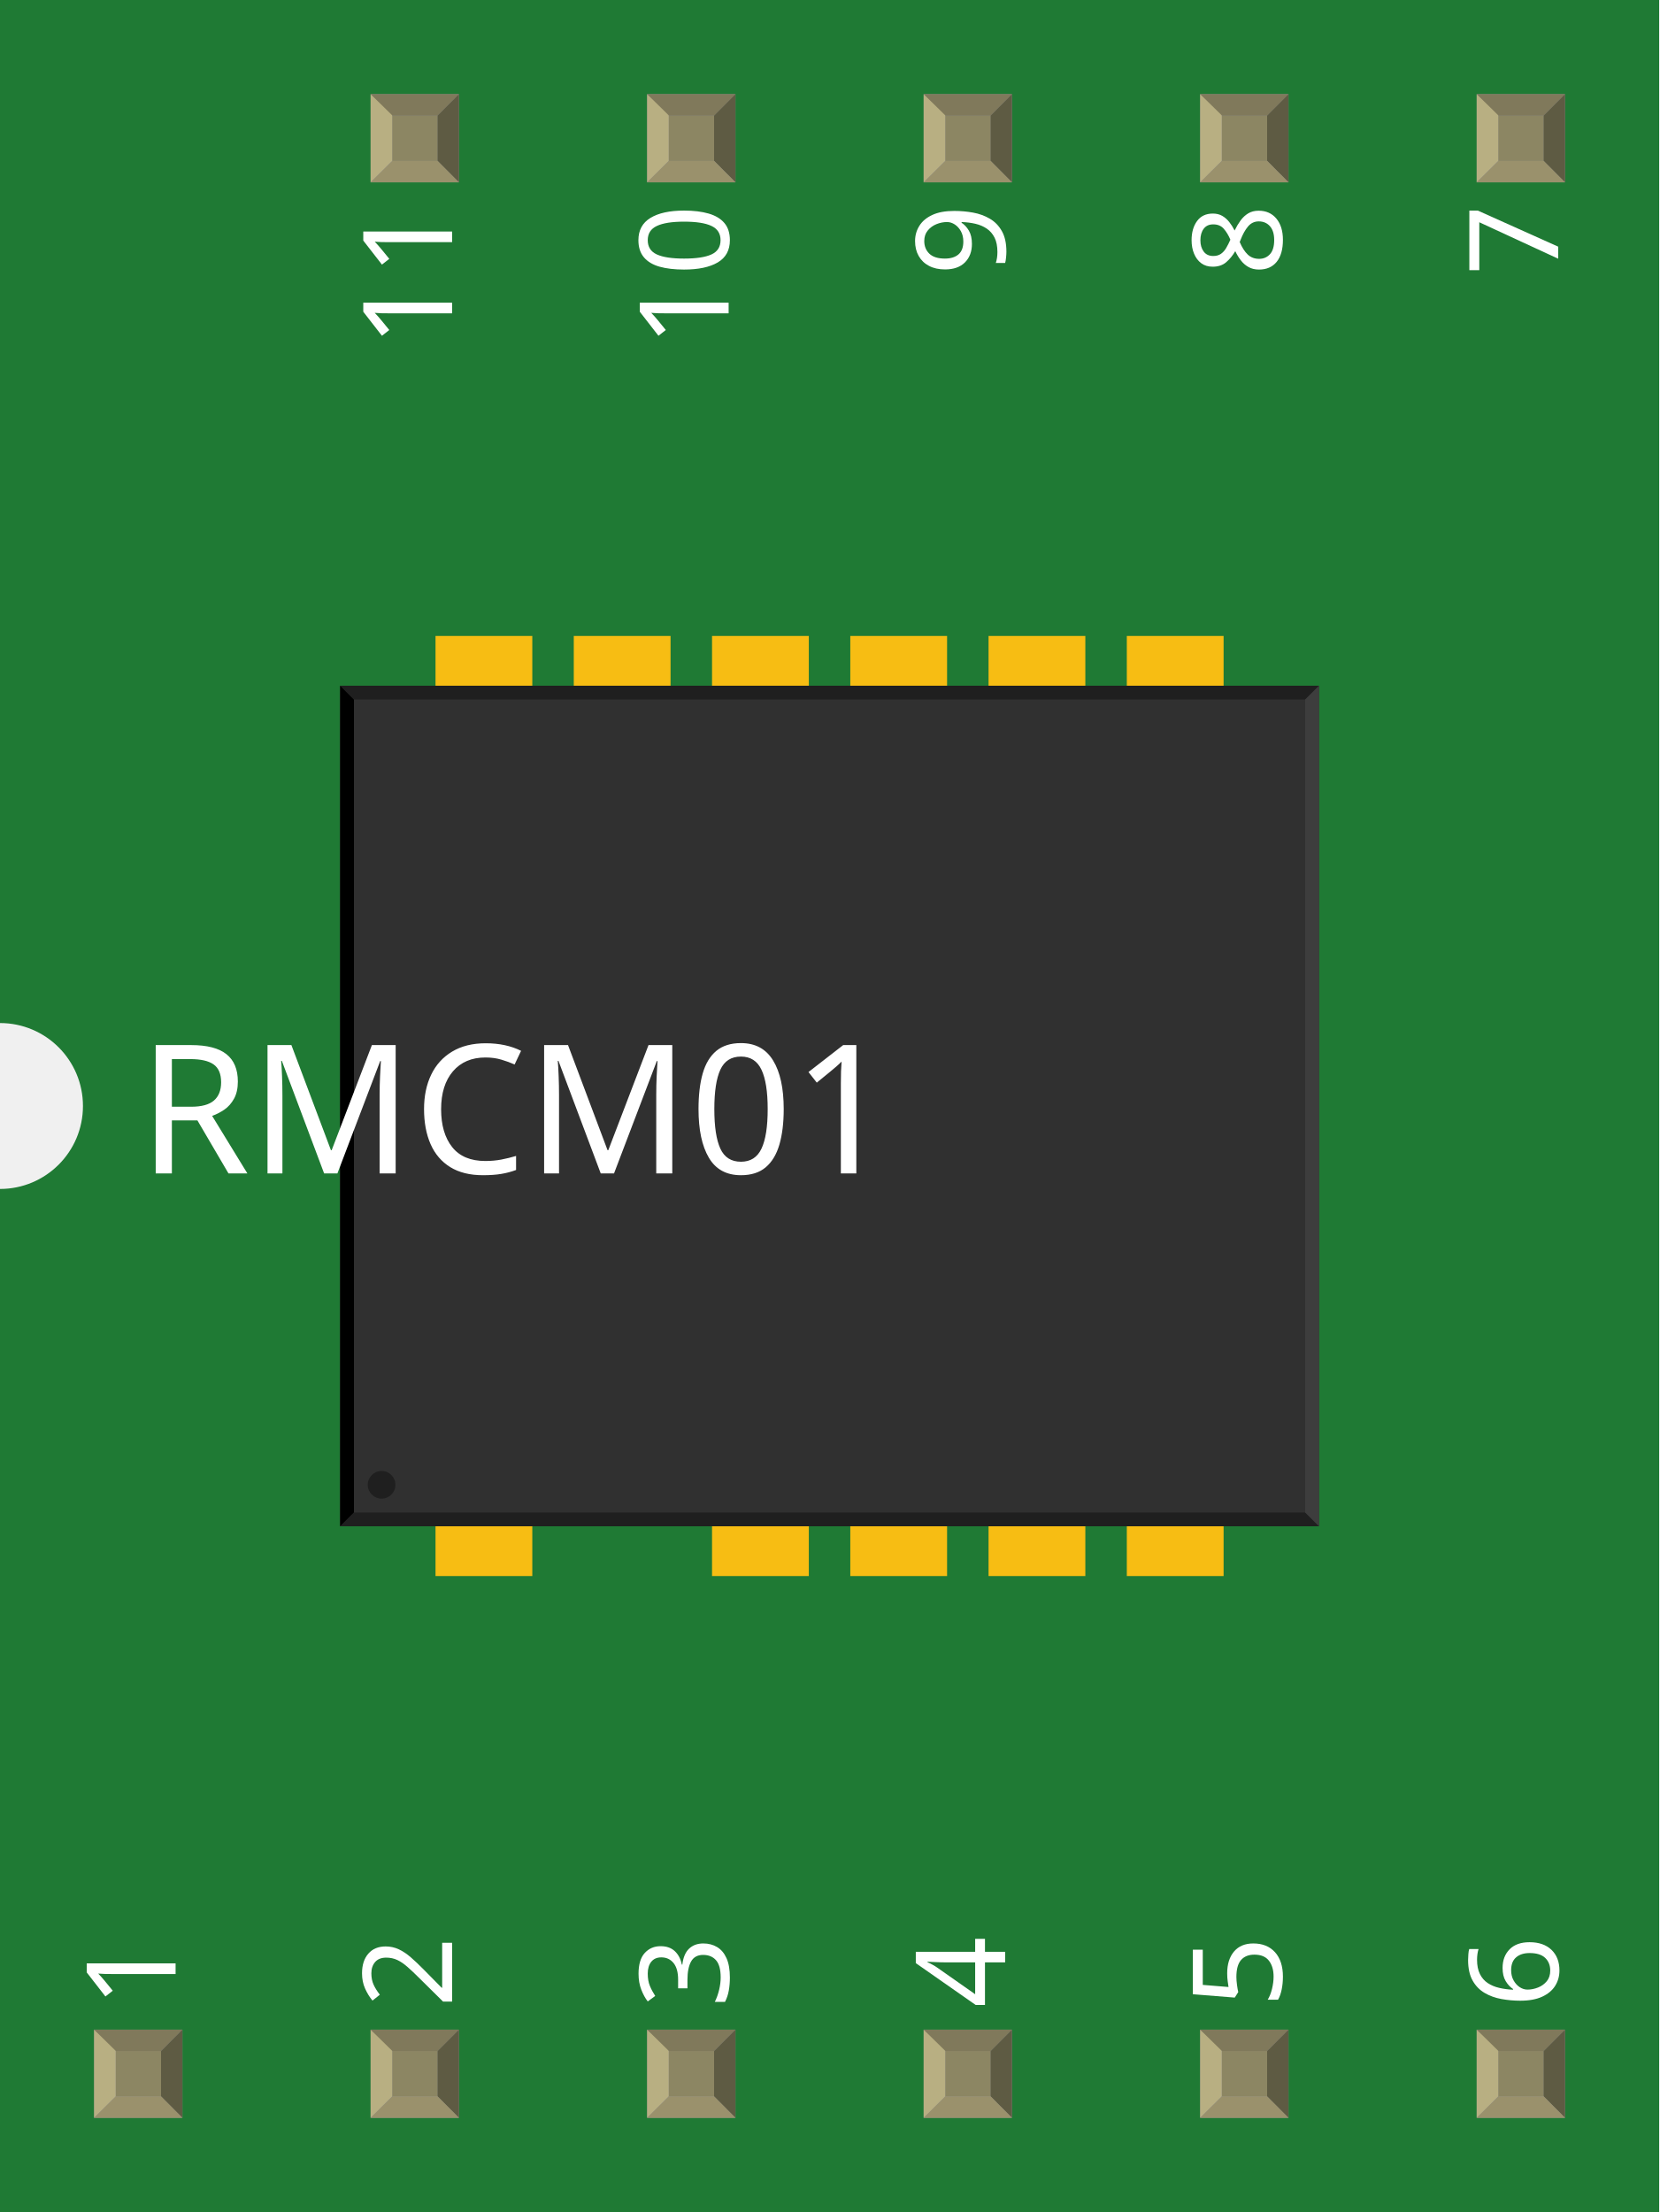
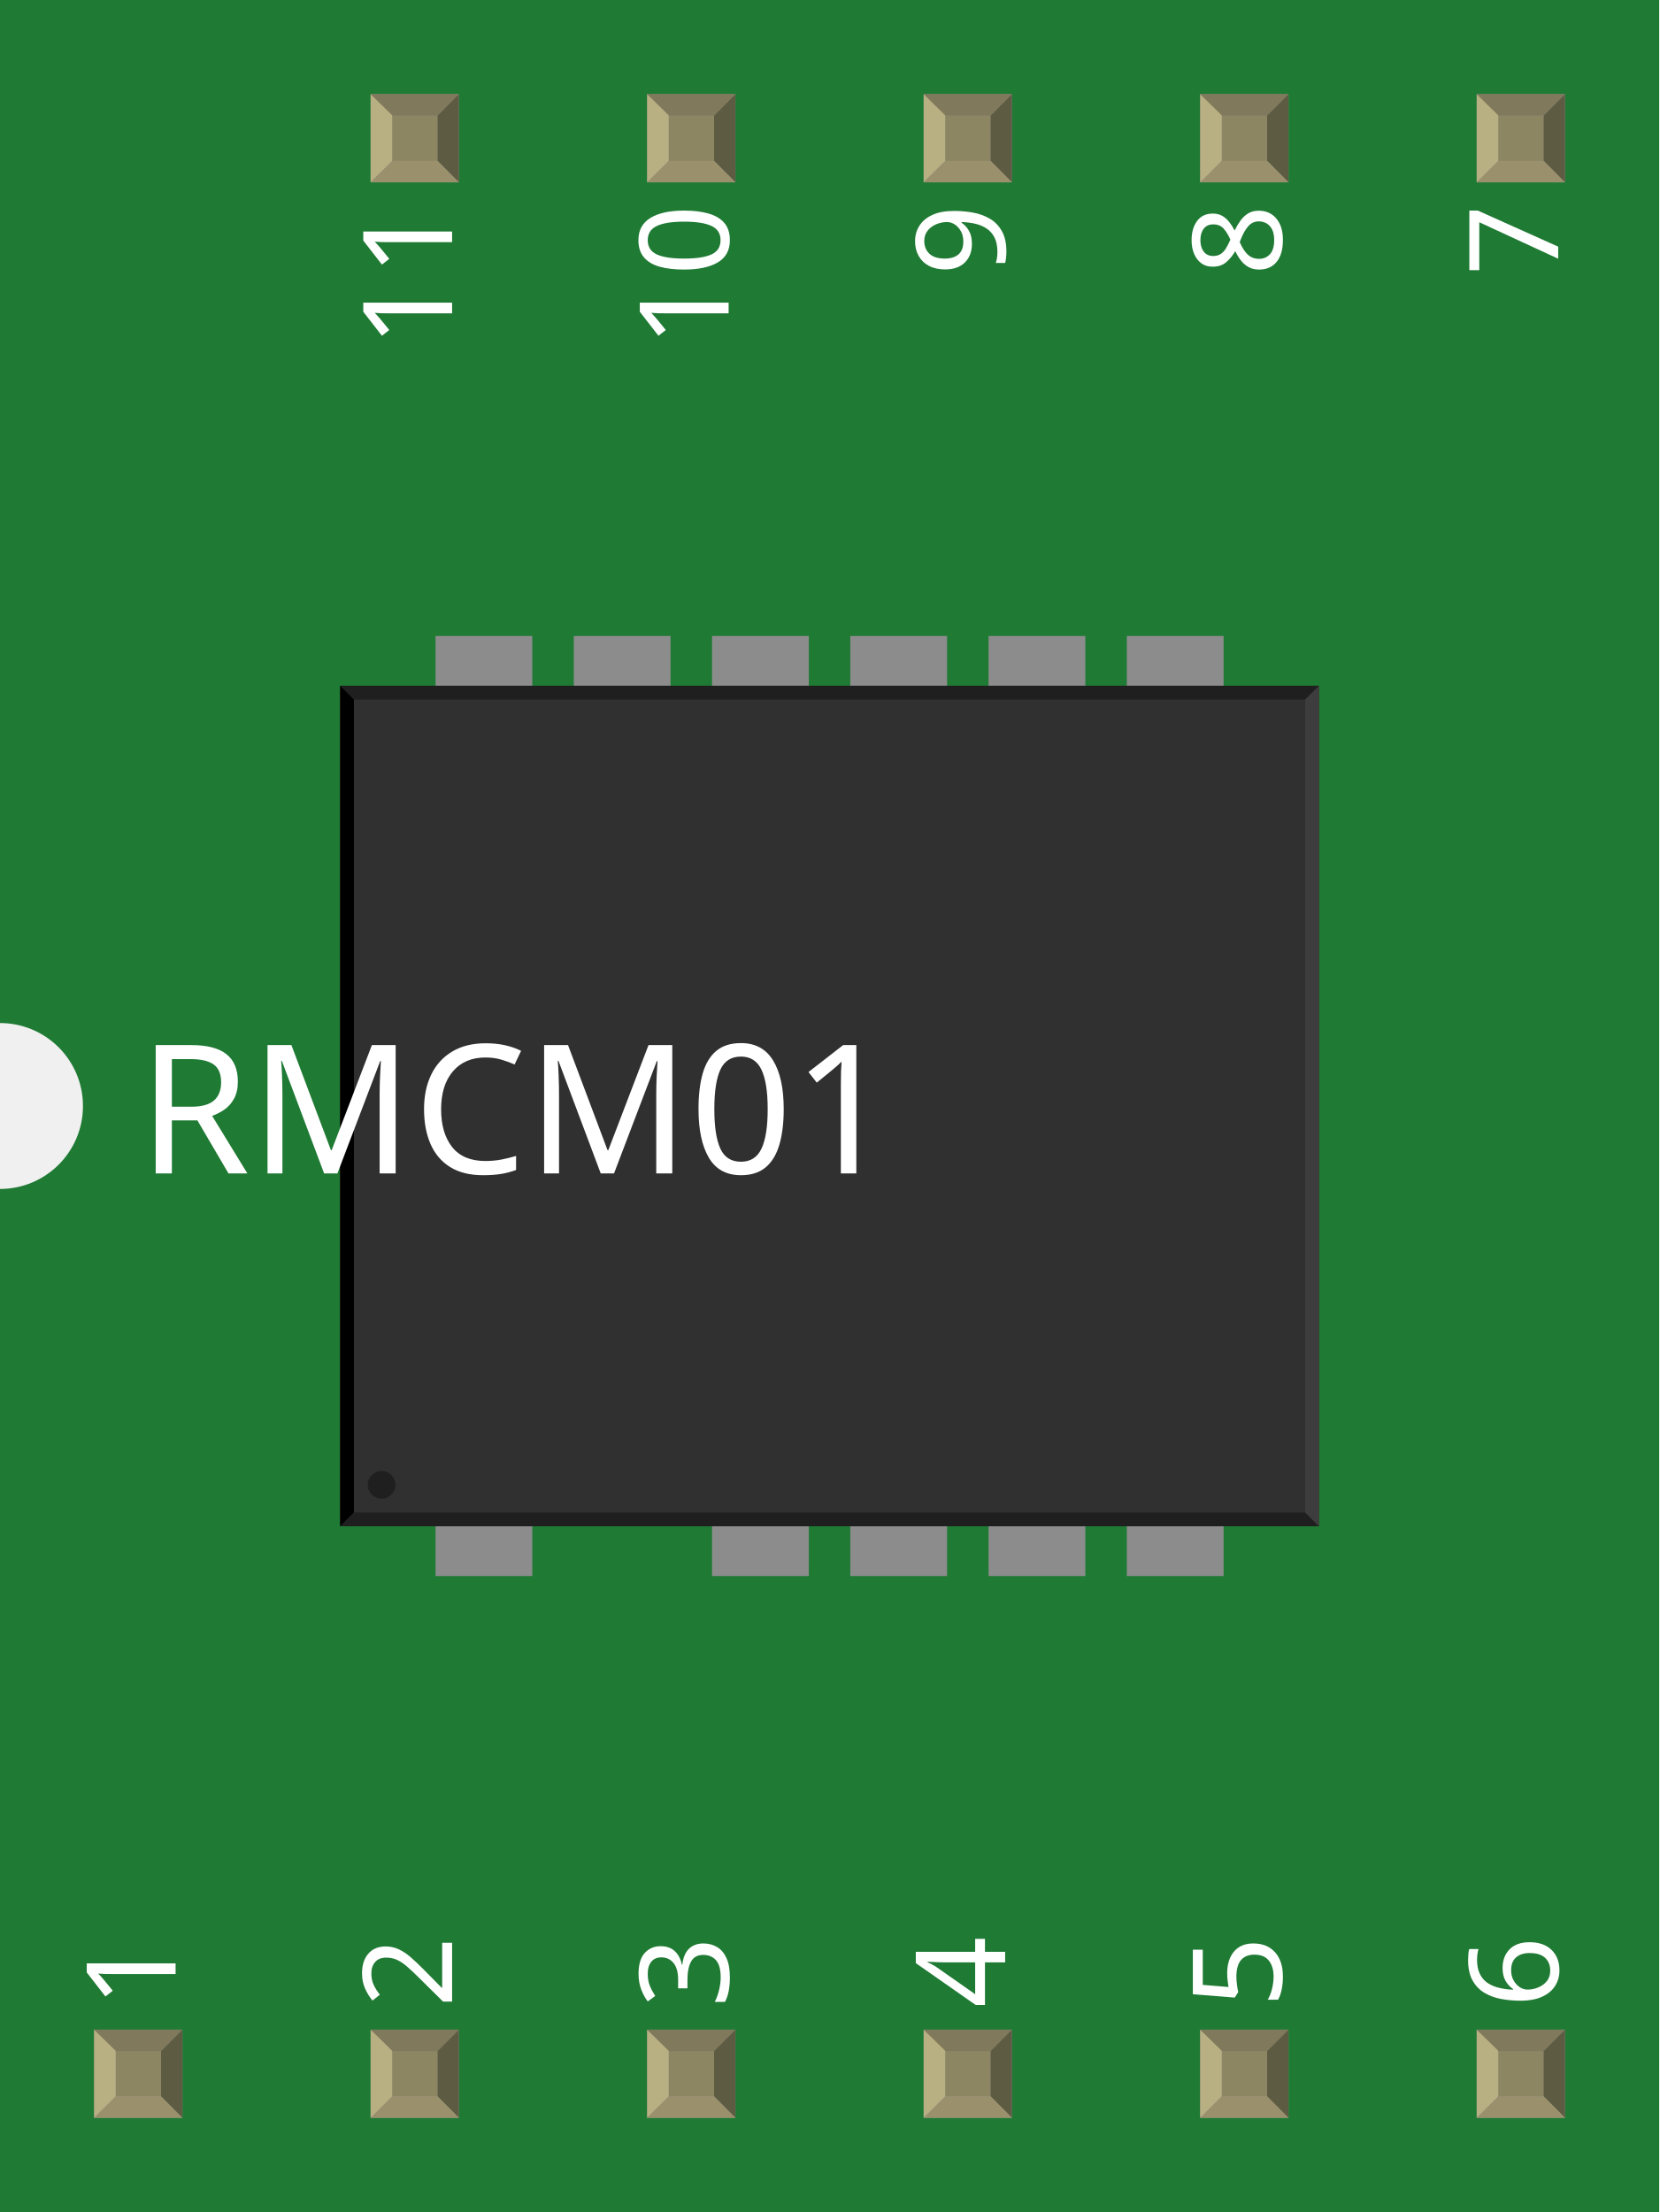
<svg xmlns="http://www.w3.org/2000/svg" width="0.6in" x="0in" version="1.2" y="0in" height="0.8in" viewBox="0 0 600 800" baseProfile="tiny">
  <g id="breadboard">
    <g id="icon">
      <path fill="#1F7A34" stroke="none" stroke-width="0" d="M0,0L0,370A30,30 0 0 1 0,430L0,800L600,800L600,0L0,0z" />
      <g transform="translate(-54,60)">
        <g transform="matrix(0.5, 0, 0, 0.5, 177, 170)">
-           <rect width="70" x="69" y="0" fill="#F7BD13" connectorname="1" height="80" stroke="none" stroke-linecap="round" stroke-width="0" />
-           <rect width="70" x="169" y="0" fill="#F7BD13" connectorname="2" height="80" stroke="none" stroke-linecap="round" stroke-width="0" />
-           <rect width="70" x="269" y="0" fill="#F7BD13" connectorname="3" height="80" stroke="none" stroke-linecap="round" stroke-width="0" />
-           <rect width="70" x="369" y="0" fill="#F7BD13" connectorname="4" height="80" stroke="none" stroke-linecap="round" stroke-width="0" />
-           <rect width="70" x="469" y="0" fill="#F7BD13" connectorname="5" height="80" stroke="none" stroke-linecap="round" stroke-width="0" />
-           <rect width="70" x="569" y="0" fill="#F7BD13" connectorname="6" height="80" stroke="none" stroke-linecap="round" stroke-width="0" />
-           <rect width="70" x="569" y="600" fill="#F7BD13" connectorname="7" height="80" stroke="none" stroke-linecap="round" stroke-width="0" />
-           <rect width="70" x="469" y="600" fill="#F7BD13" connectorname="8" height="80" stroke="none" stroke-linecap="round" stroke-width="0" />
-           <rect width="70" x="369" y="600" fill="#F7BD13" connectorname="9" height="80" stroke="none" stroke-linecap="round" stroke-width="0" />
-           <rect width="70" x="269" y="600" fill="#F7BD13" connectorname="10" height="80" stroke="none" stroke-linecap="round" stroke-width="0" />
-           <rect width="70" x="69" y="600" fill="#F7BD13" connectorname="11" height="80" stroke="none" stroke-linecap="round" stroke-width="0" />
+           <rect width="70" x="69" y="0" fill="#8c8c8c" connectorname="1" height="80" stroke="none" stroke-linecap="round" stroke-width="0" />
+           <rect width="70" x="169" y="0" fill="#8c8c8c" connectorname="2" height="80" stroke="none" stroke-linecap="round" stroke-width="0" />
+           <rect width="70" x="269" y="0" fill="#8c8c8c" connectorname="3" height="80" stroke="none" stroke-linecap="round" stroke-width="0" />
+           <rect width="70" x="369" y="0" fill="#8c8c8c" connectorname="4" height="80" stroke="none" stroke-linecap="round" stroke-width="0" />
+           <rect width="70" x="469" y="0" fill="#8c8c8c" connectorname="5" height="80" stroke="none" stroke-linecap="round" stroke-width="0" />
+           <rect width="70" x="569" y="0" fill="#8c8c8c" connectorname="6" height="80" stroke="none" stroke-linecap="round" stroke-width="0" />
+           <rect width="70" x="569" y="600" fill="#8c8c8c" connectorname="7" height="80" stroke="none" stroke-linecap="round" stroke-width="0" />
+           <rect width="70" x="469" y="600" fill="#8c8c8c" connectorname="8" height="80" stroke="none" stroke-linecap="round" stroke-width="0" />
+           <rect width="70" x="369" y="600" fill="#8c8c8c" connectorname="9" height="80" stroke="none" stroke-linecap="round" stroke-width="0" />
+           <rect width="70" x="269" y="600" fill="#8c8c8c" connectorname="10" height="80" stroke="none" stroke-linecap="round" stroke-width="0" />
+           <rect width="70" x="69" y="600" fill="#8c8c8c" connectorname="11" height="80" stroke="none" stroke-linecap="round" stroke-width="0" />
          <rect width="708" x="0" y="36" fill="#303030" height="608" stroke="none" stroke-width="0" />
          <polygon fill="#1f1f1f" points="0,36 708,36 698,46 10,46" />
          <polygon fill="#1f1f1f" points="0,644 708,644 698,634 10,634" />
          <polygon fill="#000000" points="0,36 0,644 10,634 10,46" />
          <polygon fill="#3d3d3d" points="708,36 708,644 698,634 698,46" />
          <circle fill="#1f1f1f" cx="30" cy="614" stroke="none" r="10" stroke-width="0" />
        </g>
      </g>
      <text x="50" y="424.375" font-family="OCRA" fill="white" text-anchor="start" stroke="none" id="label" stroke-width="0" font-size="65">RMCM01</text>
      <g transform="translate(63.5,726.05)">
        <g transform="rotate(-90)">
          <text x="0" y="0" font-family="OCRA" fill="white" text-anchor="start" stroke="none" stroke-width="0" font-size="45">1</text>
        </g>
      </g>
      <g transform="translate(163.5,726.05)">
        <g transform="rotate(-90)">
          <text x="0" y="0" font-family="OCRA" fill="white" text-anchor="start" stroke="none" stroke-width="0" font-size="45">2</text>
        </g>
      </g>
      <g transform="translate(163.5,73.95)">
        <g transform="rotate(-90)">
          <text x="0" y="0" font-family="OCRA" fill="white" text-anchor="end" stroke="none" stroke-width="0" font-size="45">11</text>
        </g>
      </g>
      <g transform="translate(263.5,726.05)">
        <g transform="rotate(-90)">
          <text x="0" y="0" font-family="OCRA" fill="white" text-anchor="start" stroke="none" stroke-width="0" font-size="45">3</text>
        </g>
      </g>
      <g transform="translate(263.5,73.95)">
        <g transform="rotate(-90)">
          <text x="0" y="0" font-family="OCRA" fill="white" text-anchor="end" stroke="none" stroke-width="0" font-size="45">10</text>
        </g>
      </g>
      <g transform="translate(363.5,726.05)">
        <g transform="rotate(-90)">
          <text x="0" y="0" font-family="OCRA" fill="white" text-anchor="start" stroke="none" stroke-width="0" font-size="45">4</text>
        </g>
      </g>
      <g transform="translate(363.5,73.95)">
        <g transform="rotate(-90)">
          <text x="0" y="0" font-family="OCRA" fill="white" text-anchor="end" stroke="none" stroke-width="0" font-size="45">9</text>
        </g>
      </g>
      <g transform="translate(463.5,726.05)">
        <g transform="rotate(-90)">
          <text x="0" y="0" font-family="OCRA" fill="white" text-anchor="start" stroke="none" stroke-width="0" font-size="45">5</text>
        </g>
      </g>
      <g transform="translate(463.5,73.95)">
        <g transform="rotate(-90)">
          <text x="0" y="0" font-family="OCRA" fill="white" text-anchor="end" stroke="none" stroke-width="0" font-size="45">8</text>
        </g>
      </g>
      <g transform="translate(563.5,726.05)">
        <g transform="rotate(-90)">
          <text x="0" y="0" font-family="OCRA" fill="white" text-anchor="start" stroke="none" stroke-width="0" font-size="45">6</text>
        </g>
      </g>
      <g transform="translate(563.5,73.95)">
        <g transform="rotate(-90)">
          <text x="0" y="0" font-family="OCRA" fill="white" text-anchor="end" stroke="none" stroke-width="0" font-size="45">7</text>
        </g>
      </g>
    </g>
    <g transform="translate(34.035,734.05)">
      <rect width="31.93" x="0" y="0" fill="#8D8C8C" height="31.9" id="connector0pin" />
      <rect width="16.444" x="7.792" y="7.735" fill="#8C8663" height="16.415" />
      <polygon fill="#B8AF82" points="0,31.9,7.792,24.137,7.792,6.972,0,0" />
      <polygon fill="#80795B" points="24.208,7.763,7.903,7.763,0,0,31.93,0" />
      <polygon fill="#5E5B43" points="24.208,24.137,24.208,7.763,31.93,0,31.93,31.9" />
      <polygon fill="#9A916C" points="0,31.9,7.875,24.137,24.208,24.137,31.93,31.9" />
    </g>
    <g transform="translate(134.035,734.05)">
      <rect width="31.93" x="0" y="0" fill="#8D8C8C" height="31.9" id="connector1pin" />
      <rect width="16.444" x="7.792" y="7.735" fill="#8C8663" height="16.415" />
      <polygon fill="#B8AF82" points="0,31.9,7.792,24.137,7.792,6.972,0,0" />
      <polygon fill="#80795B" points="24.208,7.763,7.903,7.763,0,0,31.93,0" />
      <polygon fill="#5E5B43" points="24.208,24.137,24.208,7.763,31.93,0,31.93,31.9" />
      <polygon fill="#9A916C" points="0,31.9,7.875,24.137,24.208,24.137,31.93,31.9" />
    </g>
    <g transform="translate(134.035,34.05)">
      <rect width="31.93" x="0" y="0" fill="#8D8C8C" height="31.9" id="connector10pin" />
      <rect width="16.444" x="7.792" y="7.735" fill="#8C8663" height="16.415" />
      <polygon fill="#B8AF82" points="0,31.9,7.792,24.137,7.792,6.972,0,0" />
      <polygon fill="#80795B" points="24.208,7.763,7.903,7.763,0,0,31.93,0" />
      <polygon fill="#5E5B43" points="24.208,24.137,24.208,7.763,31.93,0,31.93,31.9" />
      <polygon fill="#9A916C" points="0,31.9,7.875,24.137,24.208,24.137,31.93,31.9" />
    </g>
    <g transform="translate(234.035,734.05)">
      <rect width="31.93" x="0" y="0" fill="#8D8C8C" height="31.9" id="connector2pin" />
      <rect width="16.444" x="7.792" y="7.735" fill="#8C8663" height="16.415" />
      <polygon fill="#B8AF82" points="0,31.9,7.792,24.137,7.792,6.972,0,0" />
      <polygon fill="#80795B" points="24.208,7.763,7.903,7.763,0,0,31.93,0" />
      <polygon fill="#5E5B43" points="24.208,24.137,24.208,7.763,31.93,0,31.93,31.9" />
      <polygon fill="#9A916C" points="0,31.9,7.875,24.137,24.208,24.137,31.93,31.9" />
    </g>
    <g transform="translate(234.035,34.05)">
      <rect width="31.93" x="0" y="0" fill="#8D8C8C" height="31.9" id="connector9pin" />
      <rect width="16.444" x="7.792" y="7.735" fill="#8C8663" height="16.415" />
      <polygon fill="#B8AF82" points="0,31.9,7.792,24.137,7.792,6.972,0,0" />
      <polygon fill="#80795B" points="24.208,7.763,7.903,7.763,0,0,31.93,0" />
      <polygon fill="#5E5B43" points="24.208,24.137,24.208,7.763,31.93,0,31.93,31.9" />
      <polygon fill="#9A916C" points="0,31.9,7.875,24.137,24.208,24.137,31.93,31.9" />
    </g>
    <g transform="translate(334.035,734.05)">
      <rect width="31.93" x="0" y="0" fill="#8D8C8C" height="31.9" id="connector3pin" />
      <rect width="16.444" x="7.792" y="7.735" fill="#8C8663" height="16.415" />
      <polygon fill="#B8AF82" points="0,31.9,7.792,24.137,7.792,6.972,0,0" />
      <polygon fill="#80795B" points="24.208,7.763,7.903,7.763,0,0,31.93,0" />
      <polygon fill="#5E5B43" points="24.208,24.137,24.208,7.763,31.93,0,31.93,31.9" />
      <polygon fill="#9A916C" points="0,31.9,7.875,24.137,24.208,24.137,31.93,31.9" />
    </g>
    <g transform="translate(334.035,34.05)">
      <rect width="31.93" x="0" y="0" fill="#8D8C8C" height="31.9" id="connector8pin" />
      <rect width="16.444" x="7.792" y="7.735" fill="#8C8663" height="16.415" />
      <polygon fill="#B8AF82" points="0,31.9,7.792,24.137,7.792,6.972,0,0" />
      <polygon fill="#80795B" points="24.208,7.763,7.903,7.763,0,0,31.93,0" />
      <polygon fill="#5E5B43" points="24.208,24.137,24.208,7.763,31.93,0,31.93,31.9" />
      <polygon fill="#9A916C" points="0,31.9,7.875,24.137,24.208,24.137,31.93,31.9" />
    </g>
    <g transform="translate(434.035,734.05)">
      <rect width="31.93" x="0" y="0" fill="#8D8C8C" height="31.9" id="connector4pin" />
      <rect width="16.444" x="7.792" y="7.735" fill="#8C8663" height="16.415" />
      <polygon fill="#B8AF82" points="0,31.9,7.792,24.137,7.792,6.972,0,0" />
      <polygon fill="#80795B" points="24.208,7.763,7.903,7.763,0,0,31.93,0" />
      <polygon fill="#5E5B43" points="24.208,24.137,24.208,7.763,31.93,0,31.93,31.9" />
      <polygon fill="#9A916C" points="0,31.9,7.875,24.137,24.208,24.137,31.93,31.9" />
    </g>
    <g transform="translate(434.035,34.05)">
      <rect width="31.93" x="0" y="0" fill="#8D8C8C" height="31.9" id="connector7pin" />
      <rect width="16.444" x="7.792" y="7.735" fill="#8C8663" height="16.415" />
      <polygon fill="#B8AF82" points="0,31.9,7.792,24.137,7.792,6.972,0,0" />
      <polygon fill="#80795B" points="24.208,7.763,7.903,7.763,0,0,31.93,0" />
      <polygon fill="#5E5B43" points="24.208,24.137,24.208,7.763,31.93,0,31.93,31.9" />
      <polygon fill="#9A916C" points="0,31.9,7.875,24.137,24.208,24.137,31.93,31.9" />
    </g>
    <g transform="translate(534.035,734.05)">
      <rect width="31.93" x="0" y="0" fill="#8D8C8C" height="31.9" id="connector5pin" />
      <rect width="16.444" x="7.792" y="7.735" fill="#8C8663" height="16.415" />
      <polygon fill="#B8AF82" points="0,31.9,7.792,24.137,7.792,6.972,0,0" />
      <polygon fill="#80795B" points="24.208,7.763,7.903,7.763,0,0,31.93,0" />
      <polygon fill="#5E5B43" points="24.208,24.137,24.208,7.763,31.93,0,31.93,31.9" />
      <polygon fill="#9A916C" points="0,31.9,7.875,24.137,24.208,24.137,31.93,31.9" />
    </g>
    <g transform="translate(534.035,34.05)">
      <rect width="31.93" x="0" y="0" fill="#8D8C8C" height="31.9" id="connector6pin" />
      <rect width="16.444" x="7.792" y="7.735" fill="#8C8663" height="16.415" />
      <polygon fill="#B8AF82" points="0,31.9,7.792,24.137,7.792,6.972,0,0" />
      <polygon fill="#80795B" points="24.208,7.763,7.903,7.763,0,0,31.93,0" />
      <polygon fill="#5E5B43" points="24.208,24.137,24.208,7.763,31.93,0,31.93,31.9" />
      <polygon fill="#9A916C" points="0,31.9,7.875,24.137,24.208,24.137,31.93,31.9" />
    </g>
  </g>
</svg>
